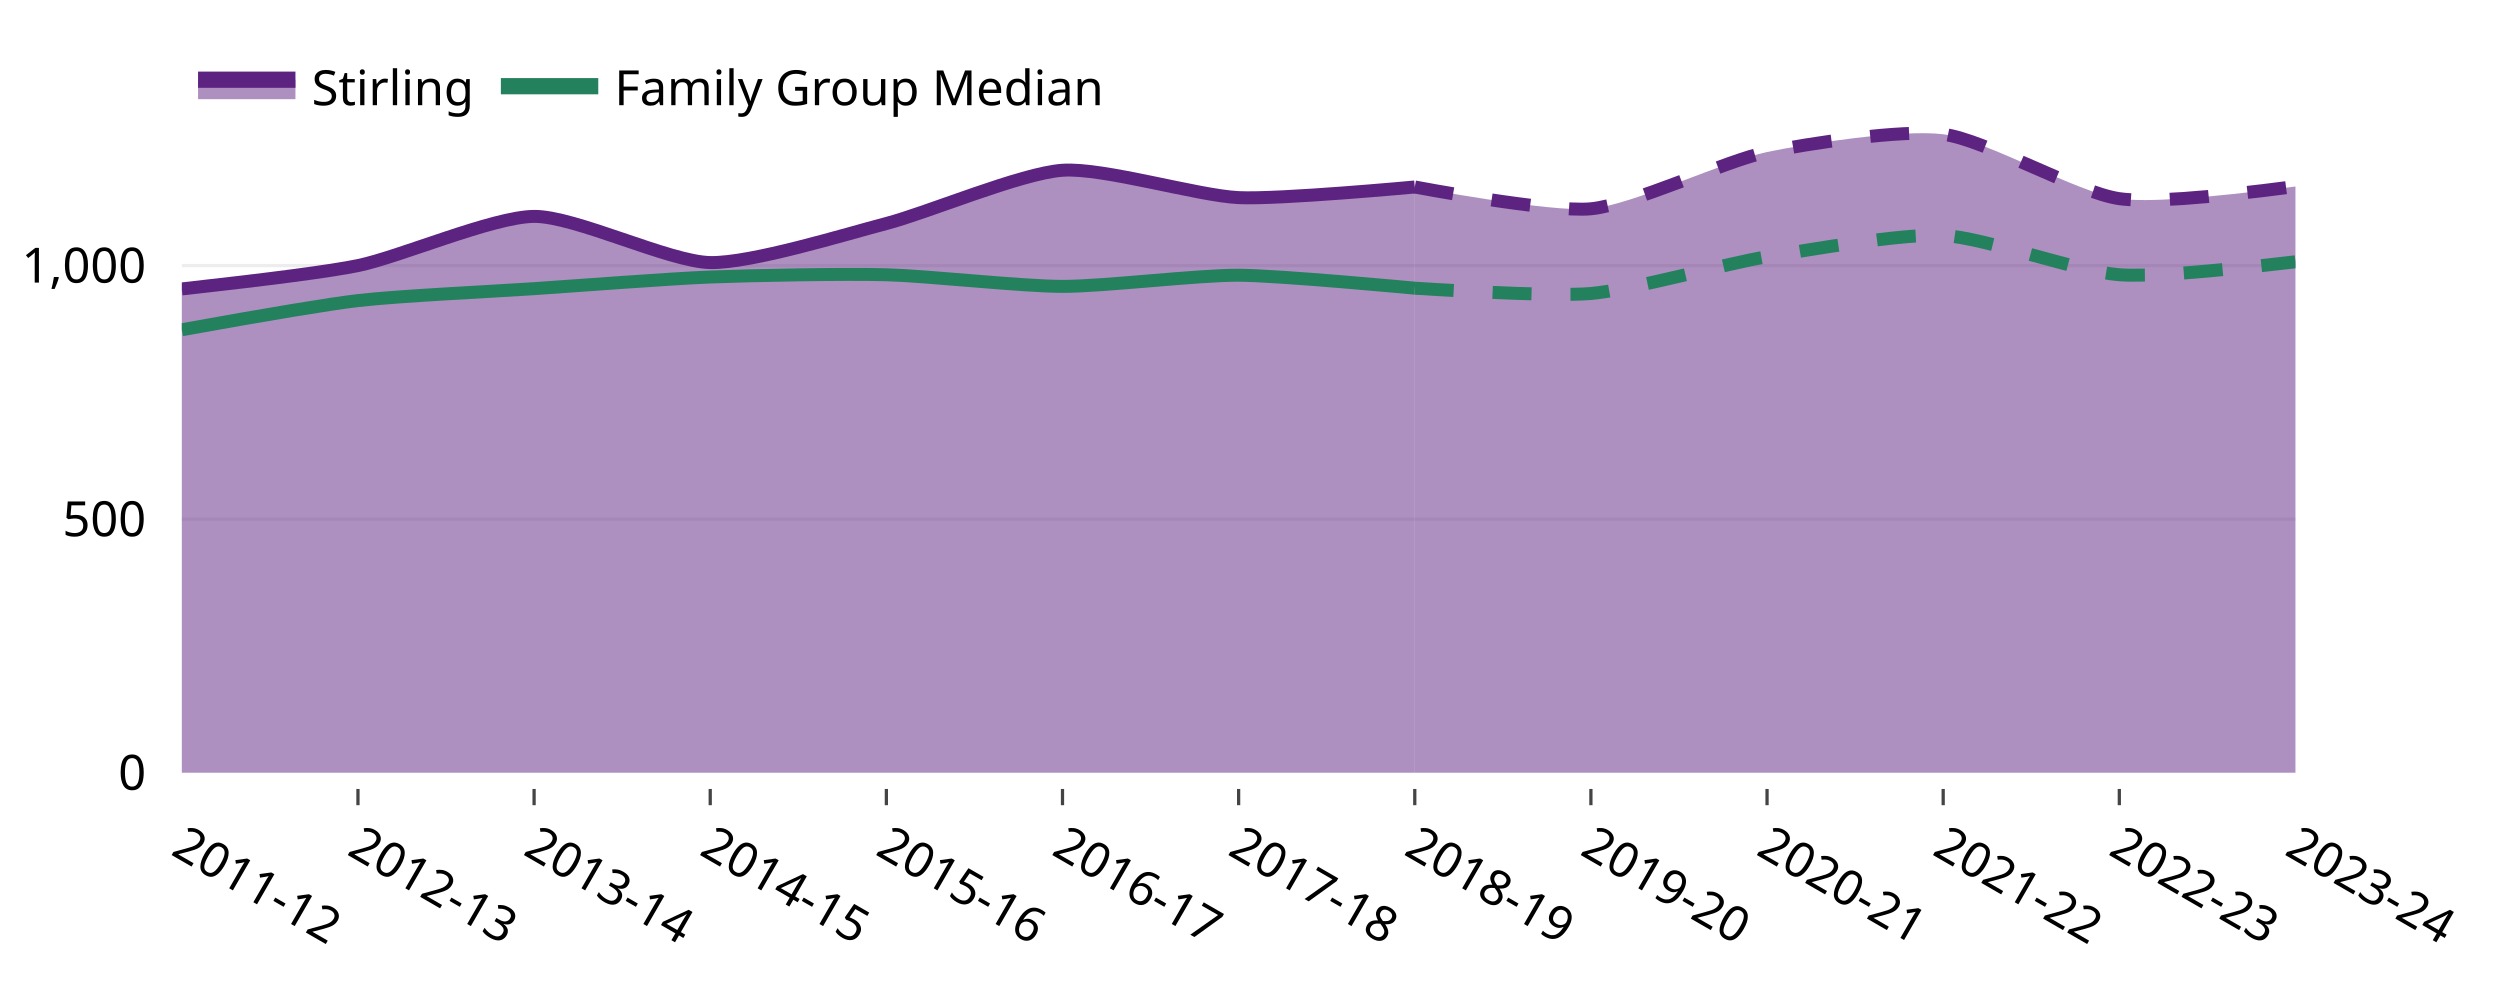
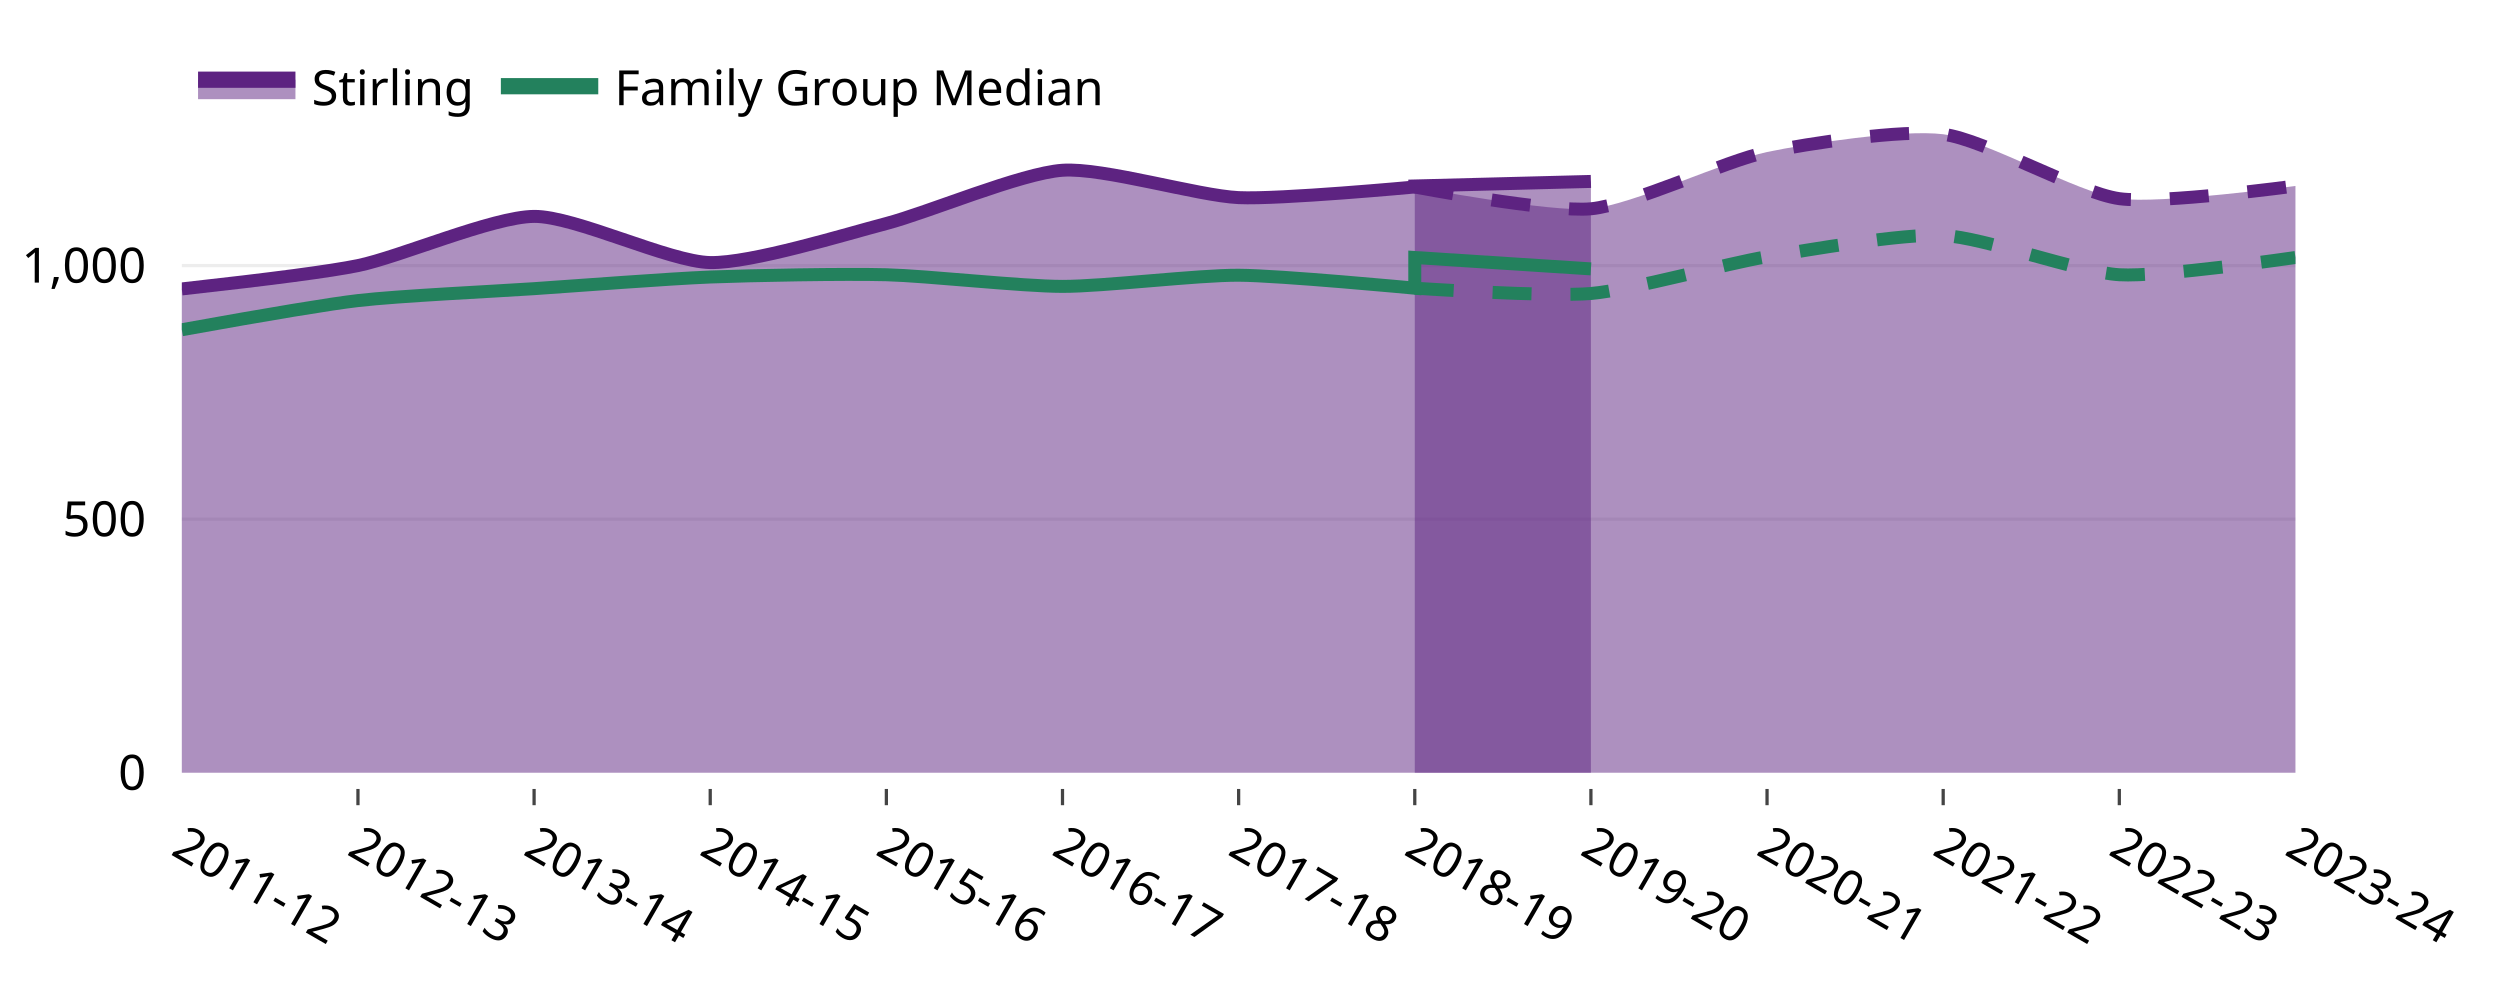
<svg xmlns="http://www.w3.org/2000/svg" class="main-svg" width="770" height="305" style="" viewBox="0 0 770 305">
  <rect x="0" y="0" width="770" height="305" style="fill: rgb(255, 255, 255); fill-opacity: 1;" />
-   <defs id="defs-a8bd2e">
+   <defs id="defs-0e2ff4">
    <g class="clips">
-       <clipPath id="clipa8bd2exyplot" class="plotclip">
+       <clipPath id="clip0e2ff4xyplot" class="plotclip">
        <rect width="651" height="207" />
      </clipPath>
-       <clipPath class="axesclip" id="clipa8bd2ex">
+       <clipPath class="axesclip" id="clip0e2ff4x">
        <rect x="56" y="0" width="651" height="305" />
      </clipPath>
-       <clipPath class="axesclip" id="clipa8bd2ey">
+       <clipPath class="axesclip" id="clip0e2ff4y">
        <rect x="0" y="31" width="770" height="207" />
      </clipPath>
-       <clipPath class="axesclip" id="clipa8bd2exy">
+       <clipPath class="axesclip" id="clip0e2ff4xy">
        <rect x="56" y="31" width="651" height="207" />
      </clipPath>
    </g>
    <g class="gradients" />
    <g class="patterns" />
  </defs>
  <g class="bglayer">
    <rect class="bg" x="46" y="21" width="671" height="227" style="fill: rgb(0, 0, 0); fill-opacity: 0; stroke-width: 0;" />
  </g>
  <g class="layer-below">
    <g class="imagelayer" />
    <g class="shapelayer" />
  </g>
  <g class="cartesianlayer">
    <g class="subplot xy">
      <g class="layer-subplot">
        <g class="shapelayer" />
        <g class="imagelayer" />
      </g>
      <g class="minor-gridlayer">
        <g class="x" />
        <g class="y" />
      </g>
      <g class="gridlayer">
        <g class="x">
          <path class="xgrid crisp" transform="translate(110.25,0)" d="M0,31v207" style="stroke: rgb(255, 255, 255); stroke-opacity: 1; stroke-width: 1px;" />
          <path class="xgrid crisp" transform="translate(164.5,0)" d="M0,31v207" style="stroke: rgb(255, 255, 255); stroke-opacity: 1; stroke-width: 1px;" />
          <path class="xgrid crisp" transform="translate(218.75,0)" d="M0,31v207" style="stroke: rgb(255, 255, 255); stroke-opacity: 1; stroke-width: 1px;" />
          <path class="xgrid crisp" transform="translate(273,0)" d="M0,31v207" style="stroke: rgb(255, 255, 255); stroke-opacity: 1; stroke-width: 1px;" />
          <path class="xgrid crisp" transform="translate(327.25,0)" d="M0,31v207" style="stroke: rgb(255, 255, 255); stroke-opacity: 1; stroke-width: 1px;" />
          <path class="xgrid crisp" transform="translate(381.5,0)" d="M0,31v207" style="stroke: rgb(255, 255, 255); stroke-opacity: 1; stroke-width: 1px;" />
          <path class="xgrid crisp" transform="translate(435.75,0)" d="M0,31v207" style="stroke: rgb(255, 255, 255); stroke-opacity: 1; stroke-width: 1px;" />
          <path class="xgrid crisp" transform="translate(490,0)" d="M0,31v207" style="stroke: rgb(255, 255, 255); stroke-opacity: 1; stroke-width: 1px;" />
          <path class="xgrid crisp" transform="translate(544.25,0)" d="M0,31v207" style="stroke: rgb(255, 255, 255); stroke-opacity: 1; stroke-width: 1px;" />
          <path class="xgrid crisp" transform="translate(598.5,0)" d="M0,31v207" style="stroke: rgb(255, 255, 255); stroke-opacity: 1; stroke-width: 1px;" />
          <path class="xgrid crisp" transform="translate(652.75,0)" d="M0,31v207" style="stroke: rgb(255, 255, 255); stroke-opacity: 1; stroke-width: 1px;" />
        </g>
        <g class="y">
          <path class="ygrid crisp" transform="translate(0,159.9)" d="M56,0h651" style="stroke: rgb(237, 237, 237); stroke-opacity: 1; stroke-width: 1px;" />
          <path class="ygrid crisp" transform="translate(0,81.8)" d="M56,0h651" style="stroke: rgb(237, 237, 237); stroke-opacity: 1; stroke-width: 1px;" />
        </g>
      </g>
      <g class="zerolinelayer">
        <path class="yzl zl crisp" transform="translate(0,238)" d="M56,0h651" style="stroke: rgb(255, 255, 255); stroke-opacity: 1; stroke-width: 2px;" />
      </g>
+       <g class="layer-between">
+         <g class="shapelayer" />
+         <g class="imagelayer" />
+       </g>
      <path class="xlines-below" />
      <path class="ylines-below" />
      <g class="overlines-below" />
      <g class="xaxislayer-below" />
      <g class="yaxislayer-below" />
      <g class="overaxes-below" />
-       <g class="plot" transform="translate(56,31)" clip-path="url(#clipa8bd2exyplot)">
-         <g class="scatterlayer mlayer">
-           <g class="trace scatter trace98eb75" style="stroke-miterlimit: 2;">
-             <g class="fills">
-               <g>
-                 <path class="js-fill" d="M379.75,207L0,207L0,57.99Q41.68,53.37 54.25,50.8C67,48.19 95.83,35.75 108.5,35.65C121.14,35.55 150.06,49.63 162.75,49.87C175.38,50.11 204.4,41.14 217,37.84C229.72,34.51 258.49,22.33 271.25,21.44C283.81,20.56 312.81,29.27 325.5,29.87C338.13,30.46 379.75,26.59 379.75,26.59Q379.75,26.59 379.75,26.59" style="fill: rgb(93, 35, 129); fill-opacity: 0.5; stroke-width: 0;" />
-               </g>
-             </g>
-             <g class="errorbars" />
-             <g class="lines">
-               <path class="js-line" d="M0,57.99Q41.68,53.37 54.25,50.8C67,48.19 95.83,35.75 108.5,35.65C121.14,35.55 150.06,49.63 162.75,49.87C175.38,50.11 204.4,41.14 217,37.84C229.72,34.51 258.49,22.33 271.25,21.44C283.81,20.56 312.81,29.27 325.5,29.87C338.13,30.46 379.75,26.59 379.75,26.59Q379.75,26.59 379.75,26.59" style="vector-effect: none; fill: none; stroke: rgb(93, 35, 129); stroke-opacity: 1; stroke-width: 4px; opacity: 1;" />
-             </g>
-             <g class="points" />
-             <g class="text" />
+       <g class="overplot">
+         <g class="xy" transform="translate(56,31)" clip-path="url(#clip0e2ff4xyplot)">
+           <g class="scatterlayer mlayer">
+             <g class="trace scatter trace129878" style="stroke-miterlimit: 2;">
+               <g class="fills">
+                 <g>
+                   <path class="js-fill" d="M434,207L0,207L0,57.99Q41.68,53.37 54.25,50.8C67,48.19 95.83,35.75 108.5,35.65C121.14,35.55 150.06,49.63 162.75,49.87C175.38,50.11 204.4,41.14 217,37.84C229.72,34.51 258.49,22.33 271.25,21.44C283.81,20.56 312.81,29.27 325.5,29.87C338.13,30.46 379.75,26.59 379.75,26.59C379.75,26.59 379.75,26.59 379.75,26.59C379.75,26.59 379.75,26.28 379.75,26.28C379.75,26.28 379.75,26.28 379.75,26.28Q379.75,26.28 434,24.88" style="fill: rgb(93, 35, 129); fill-opacity: 0.5; stroke-width: 0;" />
+                 </g>
+               </g>
+               <g class="errorbars" />
+               <g class="lines">
+                 <path class="js-line" d="M0,57.99Q41.68,53.37 54.25,50.8C67,48.19 95.83,35.75 108.5,35.65C121.14,35.55 150.06,49.63 162.75,49.87C175.38,50.11 204.4,41.14 217,37.84C229.72,34.51 258.49,22.33 271.25,21.44C283.81,20.56 312.81,29.27 325.5,29.87C338.13,30.46 379.75,26.59 379.75,26.59C379.75,26.59 379.75,26.59 379.75,26.59C379.75,26.59 379.75,26.28 379.75,26.28C379.75,26.28 379.75,26.28 379.75,26.28Q379.75,26.28 434,24.88" style="vector-effect: none; fill: none; stroke: rgb(93, 35, 129); stroke-opacity: 1; stroke-width: 4px; opacity: 1;" />
+               </g>
+               <g class="points" />
+               <g class="text" />
+             </g>
+             <g class="trace scatter traceb378ce" style="stroke-miterlimit: 2;">
+               <g class="fills">
+                 <g>
+                   <path class="js-fill" d="M651,207L379.75,207L379.75,26.59Q379.75,26.59 379.75,26.59C379.75,26.59 421.47,34.5 434,33.31C446.79,32.1 475.45,18.5 488.25,15.82C500.77,13.2 530.02,8.78 542.5,10.35C555.35,11.96 583.9,28.39 596.75,30.19C609.22,31.94 651,26.28 651,26.28Q651,26.28 651,26.28" style="fill: rgb(93, 35, 129); fill-opacity: 0.5; stroke-width: 0;" />
+                 </g>
+               </g>
+               <g class="errorbars" />
+               <g class="lines">
+                 <path class="js-line" d="M379.75,26.59Q379.75,26.59 379.75,26.59C379.75,26.59 421.47,34.5 434,33.31C446.79,32.1 475.45,18.5 488.25,15.82C500.77,13.2 530.02,8.78 542.5,10.35C555.35,11.96 583.9,28.39 596.75,30.19C609.22,31.94 651,26.28 651,26.28Q651,26.28 651,26.28" style="vector-effect: none; fill: none; stroke: rgb(93, 35, 129); stroke-opacity: 1; stroke-dasharray: 12px, 12px; stroke-width: 4px; opacity: 1;" />
+               </g>
+               <g class="points" />
+               <g class="text" />
+             </g>
+             <g class="trace scatter trace1d400b" style="stroke-miterlimit: 2; opacity: 1;">
+               <g class="fills" />
+               <g class="errorbars" />
+               <g class="lines">
+                 <path class="js-line" d="M0,70.56Q41.56,63.06 54.25,61.58C66.87,60.11 95.84,58.76 108.5,57.91C121.16,57.06 150.09,54.82 162.75,54.32C175.4,53.82 204.35,53.28 217,53.62C229.66,53.96 258.59,57.19 271.25,57.21C283.91,57.23 312.84,53.71 325.5,53.77C338.16,53.83 379.75,57.76 379.75,57.76C379.75,57.76 379.75,57.76 379.75,57.76C379.75,57.76 379.75,48.31 379.75,48.31C379.75,48.31 379.75,48.31 379.75,48.31Q379.75,48.31 434,51.82" style="vector-effect: none; fill: none; stroke: rgb(35, 129, 93); stroke-opacity: 1; stroke-width: 4px; opacity: 1;" />
+               </g>
+               <g class="points" />
+               <g class="text" />
+             </g>
+             <g class="trace scatter traced1b6f2" style="stroke-miterlimit: 2; opacity: 1;">
+               <g class="fills" />
+               <g class="errorbars" />
+               <g class="lines">
+                 <path class="js-line" d="M379.75,57.76Q379.75,57.76 379.75,57.76C379.75,57.76 421.41,60.51 434,59.4C446.73,58.28 475.55,50.16 488.25,48.07C500.86,45.99 529.9,40.88 542.5,41.51C555.21,42.14 584.03,52.84 596.75,53.62C609.35,54.39 651,48.31 651,48.31Q651,48.31 651,48.31" style="vector-effect: none; fill: none; stroke: rgb(35, 129, 93); stroke-opacity: 1; stroke-dasharray: 12px, 12px; stroke-width: 4px; opacity: 1;" />
+               </g>
+               <g class="points" />
+               <g class="text" />
+             </g>
          </g>
-           <g class="trace scatter traceca9a3d" style="stroke-miterlimit: 2;">
-             <g class="fills">
-               <g>
-                 <path class="js-fill" d="M651,207L379.75,207L379.75,26.59Q379.75,26.59 379.75,26.59C379.75,26.59 421.47,34.5 434,33.31C446.79,32.1 475.45,18.5 488.25,15.82C500.77,13.2 530.02,8.78 542.5,10.35C555.35,11.96 583.89,28.37 596.75,30.19Q609.22,31.96 651,26.44" style="fill: rgb(93, 35, 129); fill-opacity: 0.5; stroke-width: 0;" />
-               </g>
-             </g>
-             <g class="errorbars" />
-             <g class="lines">
-               <path class="js-line" d="M379.75,26.59Q379.75,26.59 379.75,26.59C379.75,26.59 421.47,34.5 434,33.31C446.79,32.1 475.45,18.5 488.25,15.82C500.77,13.2 530.02,8.78 542.5,10.35C555.35,11.96 583.89,28.37 596.75,30.19Q609.22,31.96 651,26.44" style="vector-effect: none; fill: none; stroke: rgb(93, 35, 129); stroke-opacity: 1; stroke-dasharray: 12px, 12px; stroke-width: 4px; opacity: 1;" />
-             </g>
-             <g class="points" />
-             <g class="text" />
-           </g>
-           <g class="trace scatter trace67924d" style="stroke-miterlimit: 2; opacity: 1;">
-             <g class="fills" />
-             <g class="errorbars" />
-             <g class="lines">
-               <path class="js-line" d="M0,70.56Q41.56,63.06 54.25,61.58C66.87,60.11 95.84,58.76 108.5,57.91C121.16,57.06 150.09,54.82 162.75,54.32C175.4,53.82 204.35,53.28 217,53.62C229.66,53.96 258.59,57.19 271.25,57.21C283.91,57.23 312.84,53.71 325.5,53.77C338.16,53.83 379.75,57.76 379.75,57.76Q379.75,57.76 379.75,57.76" style="vector-effect: none; fill: none; stroke: rgb(35, 129, 93); stroke-opacity: 1; stroke-width: 4px; opacity: 1;" />
-             </g>
-             <g class="points" />
-             <g class="text" />
-           </g>
-           <g class="trace scatter trace0f1bb5" style="stroke-miterlimit: 2; opacity: 1;">
-             <g class="fills" />
-             <g class="errorbars" />
-             <g class="lines">
-               <path class="js-line" d="M379.75,57.76Q379.75,57.76 379.75,57.76C379.75,57.76 421.41,60.51 434,59.4C446.73,58.28 475.55,50.16 488.25,48.07C500.86,45.99 529.9,40.88 542.5,41.51C555.21,42.14 584.02,52.69 596.75,53.62Q609.34,54.54 651,49.63" style="vector-effect: none; fill: none; stroke: rgb(35, 129, 93); stroke-opacity: 1; stroke-dasharray: 12px, 12px; stroke-width: 4px; opacity: 1;" />
-             </g>
-             <g class="points" />
-             <g class="text" />
-           </g>
-         </g>
-       </g>
-       <g class="overplot" />
+         </g>
+       </g>
+       <g class="zerolinelayer-above" />
      <path class="xlines-above crisp" d="" style="fill: none; stroke-width: 1px; stroke: rgb(0, 0, 0); stroke-opacity: 0;" />
      <path class="ylines-above crisp" d="M0,0" style="fill: none;" />
      <g class="overlines-above" />
      <g class="xaxislayer-above">
        <path class="xtick ticks crisp" d="M0,248v-5" transform="translate(110.25,0)" style="stroke: rgb(68, 68, 68); stroke-opacity: 1; stroke-width: 1px;" />
        <path class="xtick ticks crisp" d="M0,248v-5" transform="translate(164.5,0)" style="stroke: rgb(68, 68, 68); stroke-opacity: 1; stroke-width: 1px;" />
        <path class="xtick ticks crisp" d="M0,248v-5" transform="translate(218.75,0)" style="stroke: rgb(68, 68, 68); stroke-opacity: 1; stroke-width: 1px;" />
        <path class="xtick ticks crisp" d="M0,248v-5" transform="translate(273,0)" style="stroke: rgb(68, 68, 68); stroke-opacity: 1; stroke-width: 1px;" />
        <path class="xtick ticks crisp" d="M0,248v-5" transform="translate(327.25,0)" style="stroke: rgb(68, 68, 68); stroke-opacity: 1; stroke-width: 1px;" />
        <path class="xtick ticks crisp" d="M0,248v-5" transform="translate(381.5,0)" style="stroke: rgb(68, 68, 68); stroke-opacity: 1; stroke-width: 1px;" />
        <path class="xtick ticks crisp" d="M0,248v-5" transform="translate(435.75,0)" style="stroke: rgb(68, 68, 68); stroke-opacity: 1; stroke-width: 1px;" />
        <path class="xtick ticks crisp" d="M0,248v-5" transform="translate(490,0)" style="stroke: rgb(68, 68, 68); stroke-opacity: 1; stroke-width: 1px;" />
        <path class="xtick ticks crisp" d="M0,248v-5" transform="translate(544.25,0)" style="stroke: rgb(68, 68, 68); stroke-opacity: 1; stroke-width: 1px;" />
        <path class="xtick ticks crisp" d="M0,248v-5" transform="translate(598.5,0)" style="stroke: rgb(68, 68, 68); stroke-opacity: 1; stroke-width: 1px;" />
        <path class="xtick ticks crisp" d="M0,248v-5" transform="translate(652.75,0)" style="stroke: rgb(68, 68, 68); stroke-opacity: 1; stroke-width: 1px;" />
        <g class="xtick">
-           <text text-anchor="start" x="0" y="264" transform="translate(56,0) rotate(30,0,256.5)" style="font-family: 'Segoe UI Semibold'; font-size: 15px; fill: rgb(0, 0, 0); fill-opacity: 1; white-space: pre; opacity: 1;">2011-12</text>
-         </g>
-         <g class="xtick">
-           <text text-anchor="start" x="0" y="264" transform="translate(110.25,0) rotate(30,0,256.5)" style="font-family: 'Segoe UI Semibold'; font-size: 15px; fill: rgb(0, 0, 0); fill-opacity: 1; white-space: pre; opacity: 1;">2012-13</text>
-         </g>
-         <g class="xtick">
-           <text text-anchor="start" x="0" y="264" transform="translate(164.5,0) rotate(30,0,256.5)" style="font-family: 'Segoe UI Semibold'; font-size: 15px; fill: rgb(0, 0, 0); fill-opacity: 1; white-space: pre; opacity: 1;">2013-14</text>
-         </g>
-         <g class="xtick">
-           <text text-anchor="start" x="0" y="264" transform="translate(218.75,0) rotate(30,0,256.5)" style="font-family: 'Segoe UI Semibold'; font-size: 15px; fill: rgb(0, 0, 0); fill-opacity: 1; white-space: pre; opacity: 1;">2014-15</text>
-         </g>
-         <g class="xtick">
-           <text text-anchor="start" x="0" y="264" transform="translate(273,0) rotate(30,0,256.5)" style="font-family: 'Segoe UI Semibold'; font-size: 15px; fill: rgb(0, 0, 0); fill-opacity: 1; white-space: pre; opacity: 1;">2015-16</text>
-         </g>
-         <g class="xtick">
-           <text text-anchor="start" x="0" y="264" transform="translate(327.25,0) rotate(30,0,256.5)" style="font-family: 'Segoe UI Semibold'; font-size: 15px; fill: rgb(0, 0, 0); fill-opacity: 1; white-space: pre; opacity: 1;">2016-17</text>
-         </g>
-         <g class="xtick">
-           <text text-anchor="start" x="0" y="264" transform="translate(381.5,0) rotate(30,0,256.5)" style="font-family: 'Segoe UI Semibold'; font-size: 15px; fill: rgb(0, 0, 0); fill-opacity: 1; white-space: pre; opacity: 1;">2017-18</text>
-         </g>
-         <g class="xtick">
-           <text text-anchor="start" x="0" y="264" transform="translate(435.75,0) rotate(30,0,256.5)" style="font-family: 'Segoe UI Semibold'; font-size: 15px; fill: rgb(0, 0, 0); fill-opacity: 1; white-space: pre; opacity: 1;">2018-19</text>
-         </g>
-         <g class="xtick">
-           <text text-anchor="start" x="0" y="264" transform="translate(490,0) rotate(30,0,256.5)" style="font-family: 'Segoe UI Semibold'; font-size: 15px; fill: rgb(0, 0, 0); fill-opacity: 1; white-space: pre; opacity: 1;">2019-20</text>
-         </g>
-         <g class="xtick">
-           <text text-anchor="start" x="0" y="264" transform="translate(544.25,0) rotate(30,0,256.5)" style="font-family: 'Segoe UI Semibold'; font-size: 15px; fill: rgb(0, 0, 0); fill-opacity: 1; white-space: pre; opacity: 1;">2020-21</text>
-         </g>
-         <g class="xtick">
-           <text text-anchor="start" x="0" y="264" transform="translate(598.5,0) rotate(30,0,256.5)" style="font-family: 'Segoe UI Semibold'; font-size: 15px; fill: rgb(0, 0, 0); fill-opacity: 1; white-space: pre; opacity: 1;">2021-22</text>
-         </g>
-         <g class="xtick">
-           <text text-anchor="start" x="0" y="264" transform="translate(652.75,0) rotate(30,0,256.5)" style="font-family: 'Segoe UI Semibold'; font-size: 15px; fill: rgb(0, 0, 0); fill-opacity: 1; white-space: pre; opacity: 1;">2022-23</text>
-         </g>
-         <g class="xtick">
-           <text text-anchor="start" x="0" y="264" transform="translate(707,0) rotate(30,0,256.5)" style="font-family: 'Segoe UI Semibold'; font-size: 15px; fill: rgb(0, 0, 0); fill-opacity: 1; white-space: pre; opacity: 1;">2023-24</text>
+           <text text-anchor="start" x="0" y="264" transform="translate(56,0) rotate(30,0,256.5)" style="font-family: 'Segoe UI Semibold'; font-size: 15px; fill: rgb(0, 0, 0); fill-opacity: 1; white-space: pre;">2011-12</text>
+         </g>
+         <g class="xtick">
+           <text text-anchor="start" x="0" y="264" transform="translate(110.25,0) rotate(30,0,256.5)" style="font-family: 'Segoe UI Semibold'; font-size: 15px; fill: rgb(0, 0, 0); fill-opacity: 1; white-space: pre;">2012-13</text>
+         </g>
+         <g class="xtick">
+           <text text-anchor="start" x="0" y="264" transform="translate(164.5,0) rotate(30,0,256.5)" style="font-family: 'Segoe UI Semibold'; font-size: 15px; fill: rgb(0, 0, 0); fill-opacity: 1; white-space: pre;">2013-14</text>
+         </g>
+         <g class="xtick">
+           <text text-anchor="start" x="0" y="264" transform="translate(218.75,0) rotate(30,0,256.5)" style="font-family: 'Segoe UI Semibold'; font-size: 15px; fill: rgb(0, 0, 0); fill-opacity: 1; white-space: pre;">2014-15</text>
+         </g>
+         <g class="xtick">
+           <text text-anchor="start" x="0" y="264" transform="translate(273,0) rotate(30,0,256.5)" style="font-family: 'Segoe UI Semibold'; font-size: 15px; fill: rgb(0, 0, 0); fill-opacity: 1; white-space: pre;">2015-16</text>
+         </g>
+         <g class="xtick">
+           <text text-anchor="start" x="0" y="264" transform="translate(327.25,0) rotate(30,0,256.5)" style="font-family: 'Segoe UI Semibold'; font-size: 15px; fill: rgb(0, 0, 0); fill-opacity: 1; white-space: pre;">2016-17</text>
+         </g>
+         <g class="xtick">
+           <text text-anchor="start" x="0" y="264" transform="translate(381.5,0) rotate(30,0,256.5)" style="font-family: 'Segoe UI Semibold'; font-size: 15px; fill: rgb(0, 0, 0); fill-opacity: 1; white-space: pre;">2017-18</text>
+         </g>
+         <g class="xtick">
+           <text text-anchor="start" x="0" y="264" transform="translate(435.75,0) rotate(30,0,256.5)" style="font-family: 'Segoe UI Semibold'; font-size: 15px; fill: rgb(0, 0, 0); fill-opacity: 1; white-space: pre;">2018-19</text>
+         </g>
+         <g class="xtick">
+           <text text-anchor="start" x="0" y="264" transform="translate(490,0) rotate(30,0,256.5)" style="font-family: 'Segoe UI Semibold'; font-size: 15px; fill: rgb(0, 0, 0); fill-opacity: 1; white-space: pre;">2019-20</text>
+         </g>
+         <g class="xtick">
+           <text text-anchor="start" x="0" y="264" transform="translate(544.25,0) rotate(30,0,256.5)" style="font-family: 'Segoe UI Semibold'; font-size: 15px; fill: rgb(0, 0, 0); fill-opacity: 1; white-space: pre;">2020-21</text>
+         </g>
+         <g class="xtick">
+           <text text-anchor="start" x="0" y="264" transform="translate(598.5,0) rotate(30,0,256.5)" style="font-family: 'Segoe UI Semibold'; font-size: 15px; fill: rgb(0, 0, 0); fill-opacity: 1; white-space: pre;">2021-22</text>
+         </g>
+         <g class="xtick">
+           <text text-anchor="start" x="0" y="264" transform="translate(652.75,0) rotate(30,0,256.5)" style="font-family: 'Segoe UI Semibold'; font-size: 15px; fill: rgb(0, 0, 0); fill-opacity: 1; white-space: pre;">2022-23</text>
+         </g>
+         <g class="xtick">
+           <text text-anchor="start" x="0" y="264" transform="translate(707,0) rotate(30,0,256.5)" style="font-family: 'Segoe UI Semibold'; font-size: 15px; fill: rgb(0, 0, 0); fill-opacity: 1; white-space: pre;">2023-24</text>
        </g>
      </g>
      <g class="yaxislayer-above">
        <g class="ytick">
-           <text text-anchor="end" x="45" y="5.25" transform="translate(0,238)" style="font-family: 'Segoe UI Semibold'; font-size: 15px; fill: rgb(0, 0, 0); fill-opacity: 1; white-space: pre; opacity: 1;">0</text>
+           <text text-anchor="end" x="45" y="5.25" transform="translate(0,238)" style="font-family: 'Segoe UI Semibold'; font-size: 15px; fill: rgb(0, 0, 0); fill-opacity: 1; white-space: pre;">0</text>
        </g>
        <g class="ytick">
-           <text text-anchor="end" x="45" y="5.25" style="font-family: 'Segoe UI Semibold'; font-size: 15px; fill: rgb(0, 0, 0); fill-opacity: 1; white-space: pre; opacity: 1;" transform="translate(0,159.9)">500</text>
+           <text text-anchor="end" x="45" y="5.25" style="font-family: 'Segoe UI Semibold'; font-size: 15px; fill: rgb(0, 0, 0); fill-opacity: 1; white-space: pre;" transform="translate(0,159.9)">500</text>
        </g>
        <g class="ytick">
-           <text text-anchor="end" x="45" y="5.25" style="font-family: 'Segoe UI Semibold'; font-size: 15px; fill: rgb(0, 0, 0); fill-opacity: 1; white-space: pre; opacity: 1;" transform="translate(0,81.8)">1,000</text>
+           <text text-anchor="end" x="45" y="5.25" style="font-family: 'Segoe UI Semibold'; font-size: 15px; fill: rgb(0, 0, 0); fill-opacity: 1; white-space: pre;" transform="translate(0,81.8)">1,000</text>
        </g>
      </g>
      <g class="overaxes-above" />
    </g>
  </g>
  <g class="polarlayer" />
  <g class="smithlayer" />
  <g class="ternarylayer" />
  <g class="geolayer" />
  <g class="funnelarealayer" />
  <g class="pielayer" />
  <g class="iciclelayer" />
  <g class="treemaplayer" />
  <g class="sunburstlayer" />
  <g class="glimages" />
-   <defs id="topdefs-a8bd2e">
+   <defs id="topdefs-0e2ff4">
    <g class="clips" />
-     <clipPath id="legenda8bd2e">
+     <clipPath id="legend0e2ff4">
      <rect width="285" height="33" x="0" y="0" />
    </clipPath>
  </defs>
  <g class="layer-above">
    <g class="imagelayer" />
    <g class="shapelayer" />
  </g>
  <g class="infolayer">
    <g class="legend" pointer-events="all" transform="translate(56,10.3)">
-       <rect class="bg" shape-rendering="crispEdges" width="285" height="33" x="0" y="0" style="stroke: rgb(68, 68, 68); stroke-opacity: 1; fill: rgb(0, 0, 0); fill-opacity: 0; stroke-width: 0px;" />
-       <g class="scrollbox" transform="" clip-path="url(#legenda8bd2e)">
+       <rect class="bg" shape-rendering="crispEdges" style="stroke: rgb(68, 68, 68); stroke-opacity: 1; fill: rgb(0, 0, 0); fill-opacity: 0; stroke-width: 0px;" width="285" height="33" x="0" y="0" />
+       <g class="scrollbox" transform="" clip-path="url(#legend0e2ff4)">
        <g class="groups">
          <g class="traces" transform="translate(0,16.25)" style="opacity: 1;">
            <text class="legendtext" text-anchor="start" x="40" y="5.85" style="font-family: 'Segoe UI Semibold'; font-size: 15px; fill: rgb(0, 0, 0); fill-opacity: 1; white-space: pre;">Stirling</text>
            <g class="layers">
              <g class="legendfill">
                <path class="js-fill" d="M5,-2h30v6h-30z" style="stroke-width: 0; fill: rgb(93, 35, 129); fill-opacity: 0.5;" />
              </g>
              <g class="legendlines">
                <path class="js-line" d="M5,-2h30" style="fill: none; stroke: rgb(93, 35, 129); stroke-opacity: 1; stroke-width: 5px;" />
              </g>
              <g class="legendsymbols">
                <g class="legendpoints" />
              </g>
            </g>
            <rect class="legendtoggle" x="0" y="-11.25" width="90.766" height="22.5" style="fill: rgb(0, 0, 0); fill-opacity: 0;" />
          </g>
          <g class="traces" transform="translate(93.26562,16.25)" style="opacity: 1;">
            <text class="legendtext" text-anchor="start" x="40" y="5.85" style="font-family: 'Segoe UI Semibold'; font-size: 15px; fill: rgb(0, 0, 0); fill-opacity: 1; white-space: pre;">Family Group Median</text>
            <g class="layers" style="opacity: 1;">
              <g class="legendfill" />
              <g class="legendlines">
                <path class="js-line" d="M5,0h30" style="fill: none; stroke: rgb(35, 129, 93); stroke-opacity: 1; stroke-width: 5px;" />
              </g>
              <g class="legendsymbols">
                <g class="legendpoints" />
              </g>
            </g>
-             <rect class="legendtoggle" x="0" y="-11.25" width="188.609" height="22.5" style="fill: rgb(0, 0, 0); fill-opacity: 0;" />
+             <rect class="legendtoggle" x="0" y="-11.25" width="188.602" height="22.5" style="fill: rgb(0, 0, 0); fill-opacity: 0;" />
          </g>
        </g>
      </g>
-       <rect class="scrollbar" rx="20" ry="3" width="0" height="0" x="0" y="0" style="fill: rgb(128, 139, 164); fill-opacity: 1;" />
+       <rect class="scrollbar" rx="20" ry="3" width="0" height="0" style="fill: rgb(128, 139, 164); fill-opacity: 1;" x="0" y="0" />
    </g>
    <g class="g-gtitle" />
    <g class="g-xtitle" />
    <g class="g-ytitle" />
  </g>
</svg>
